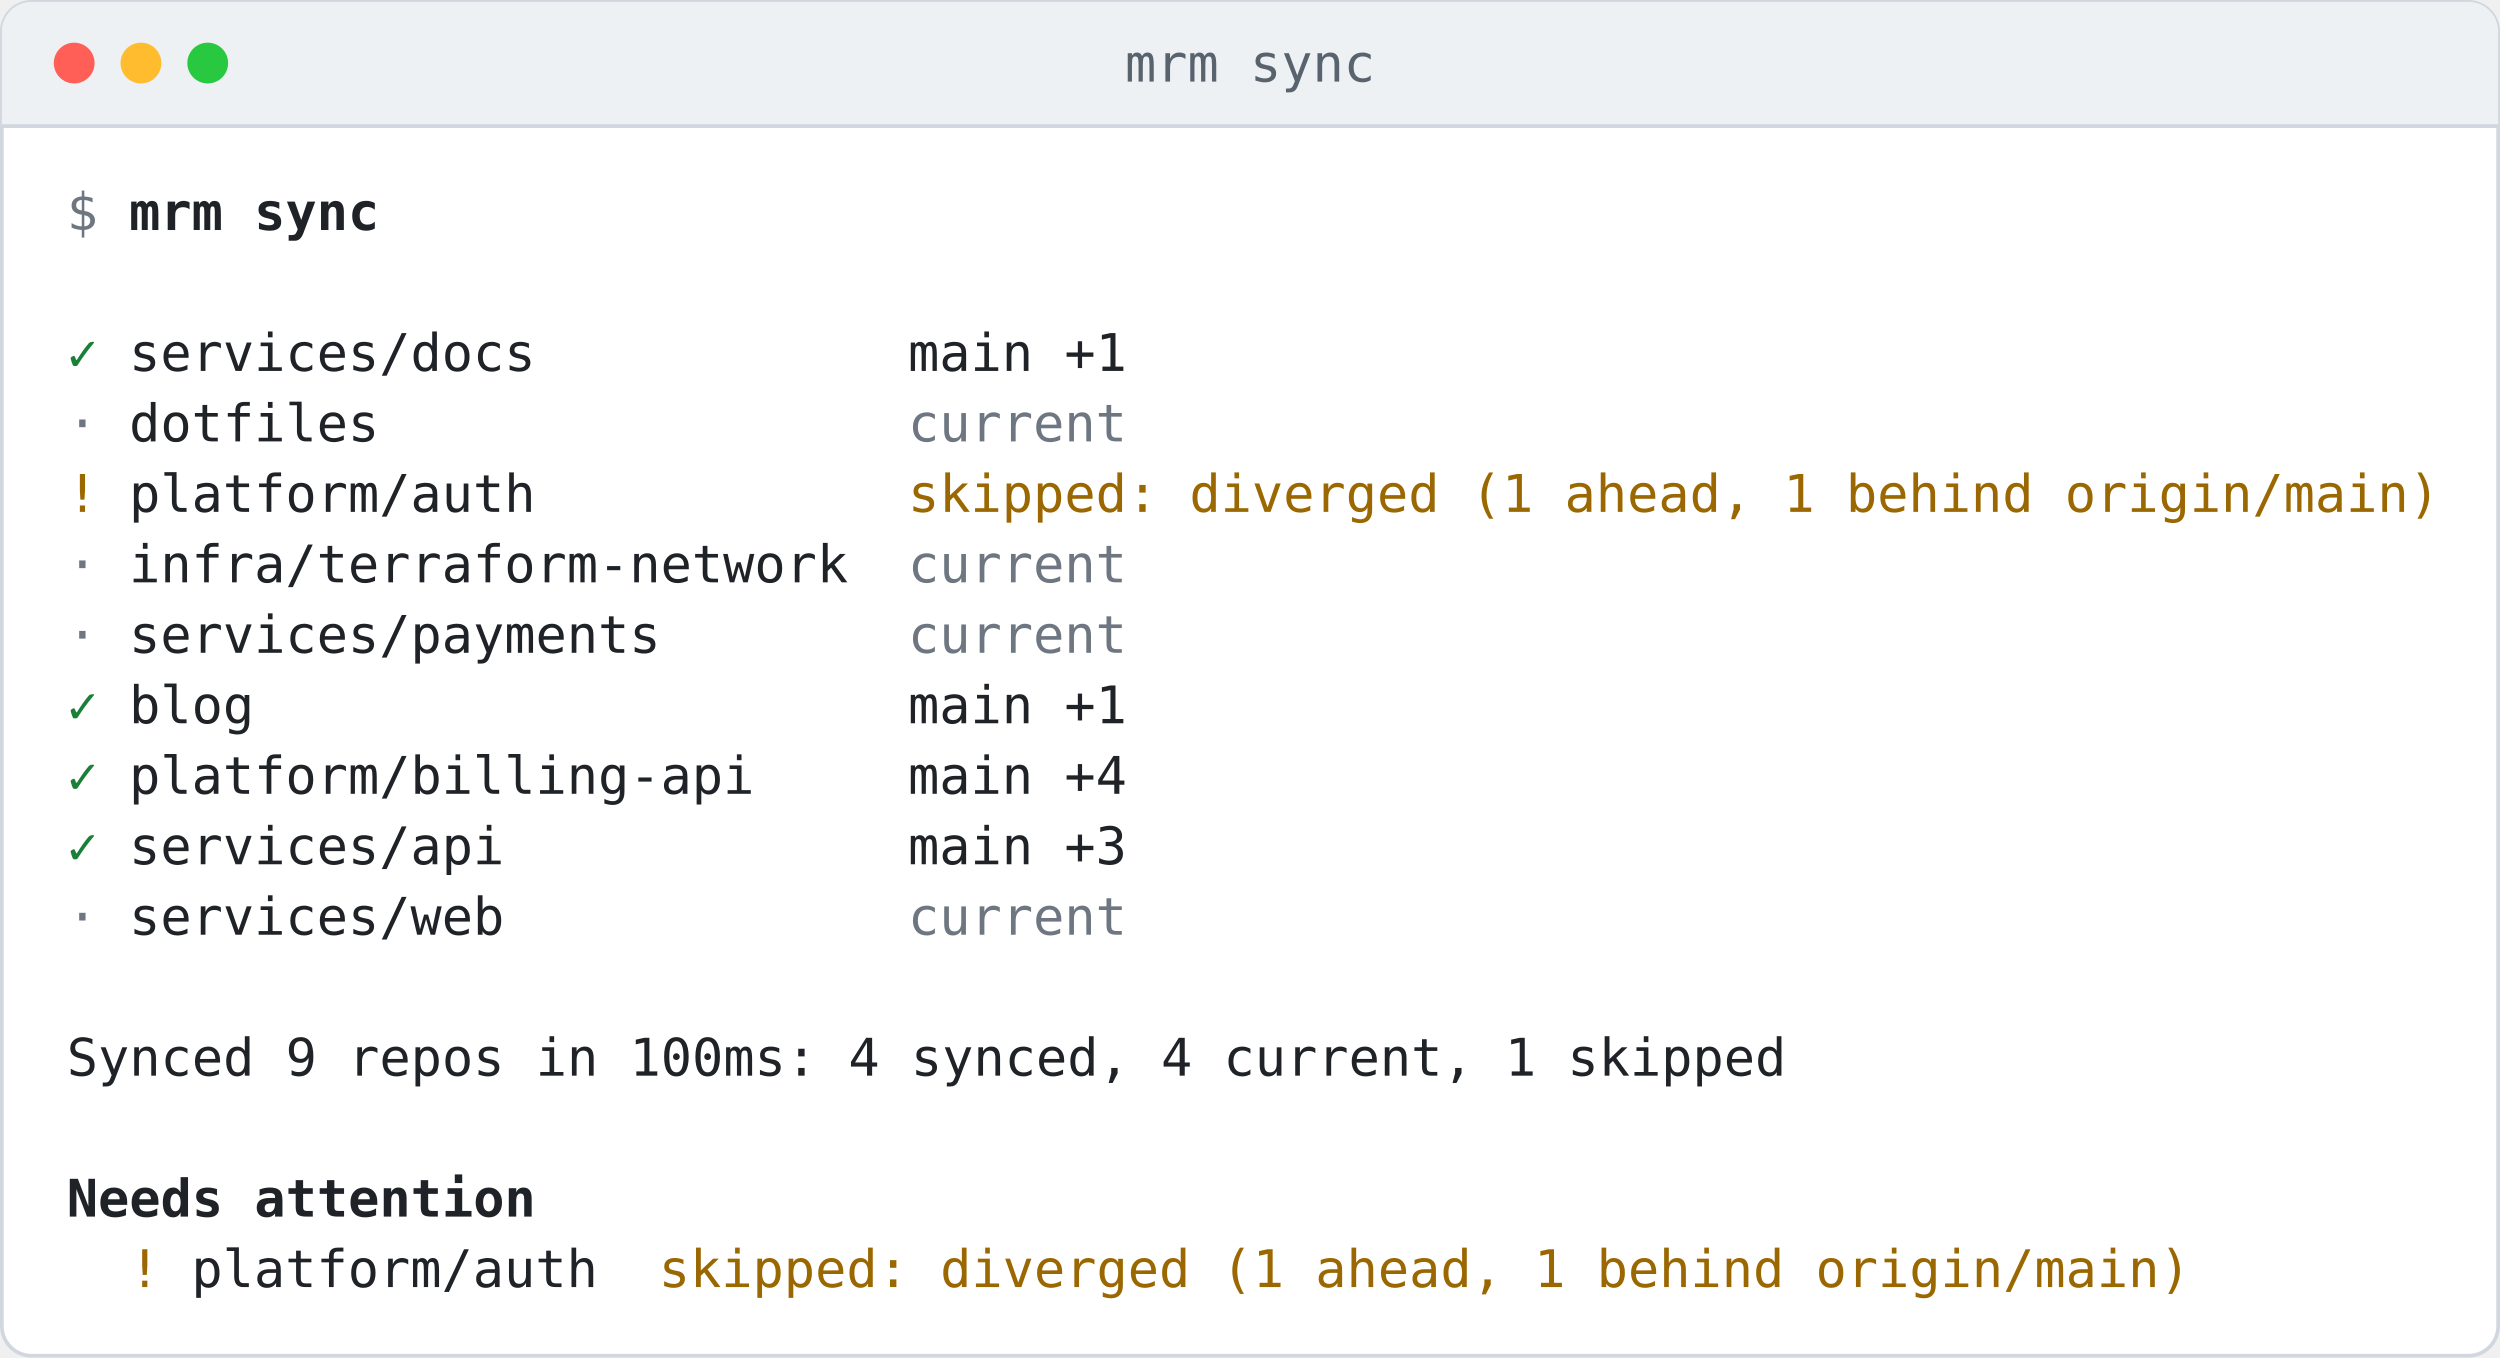
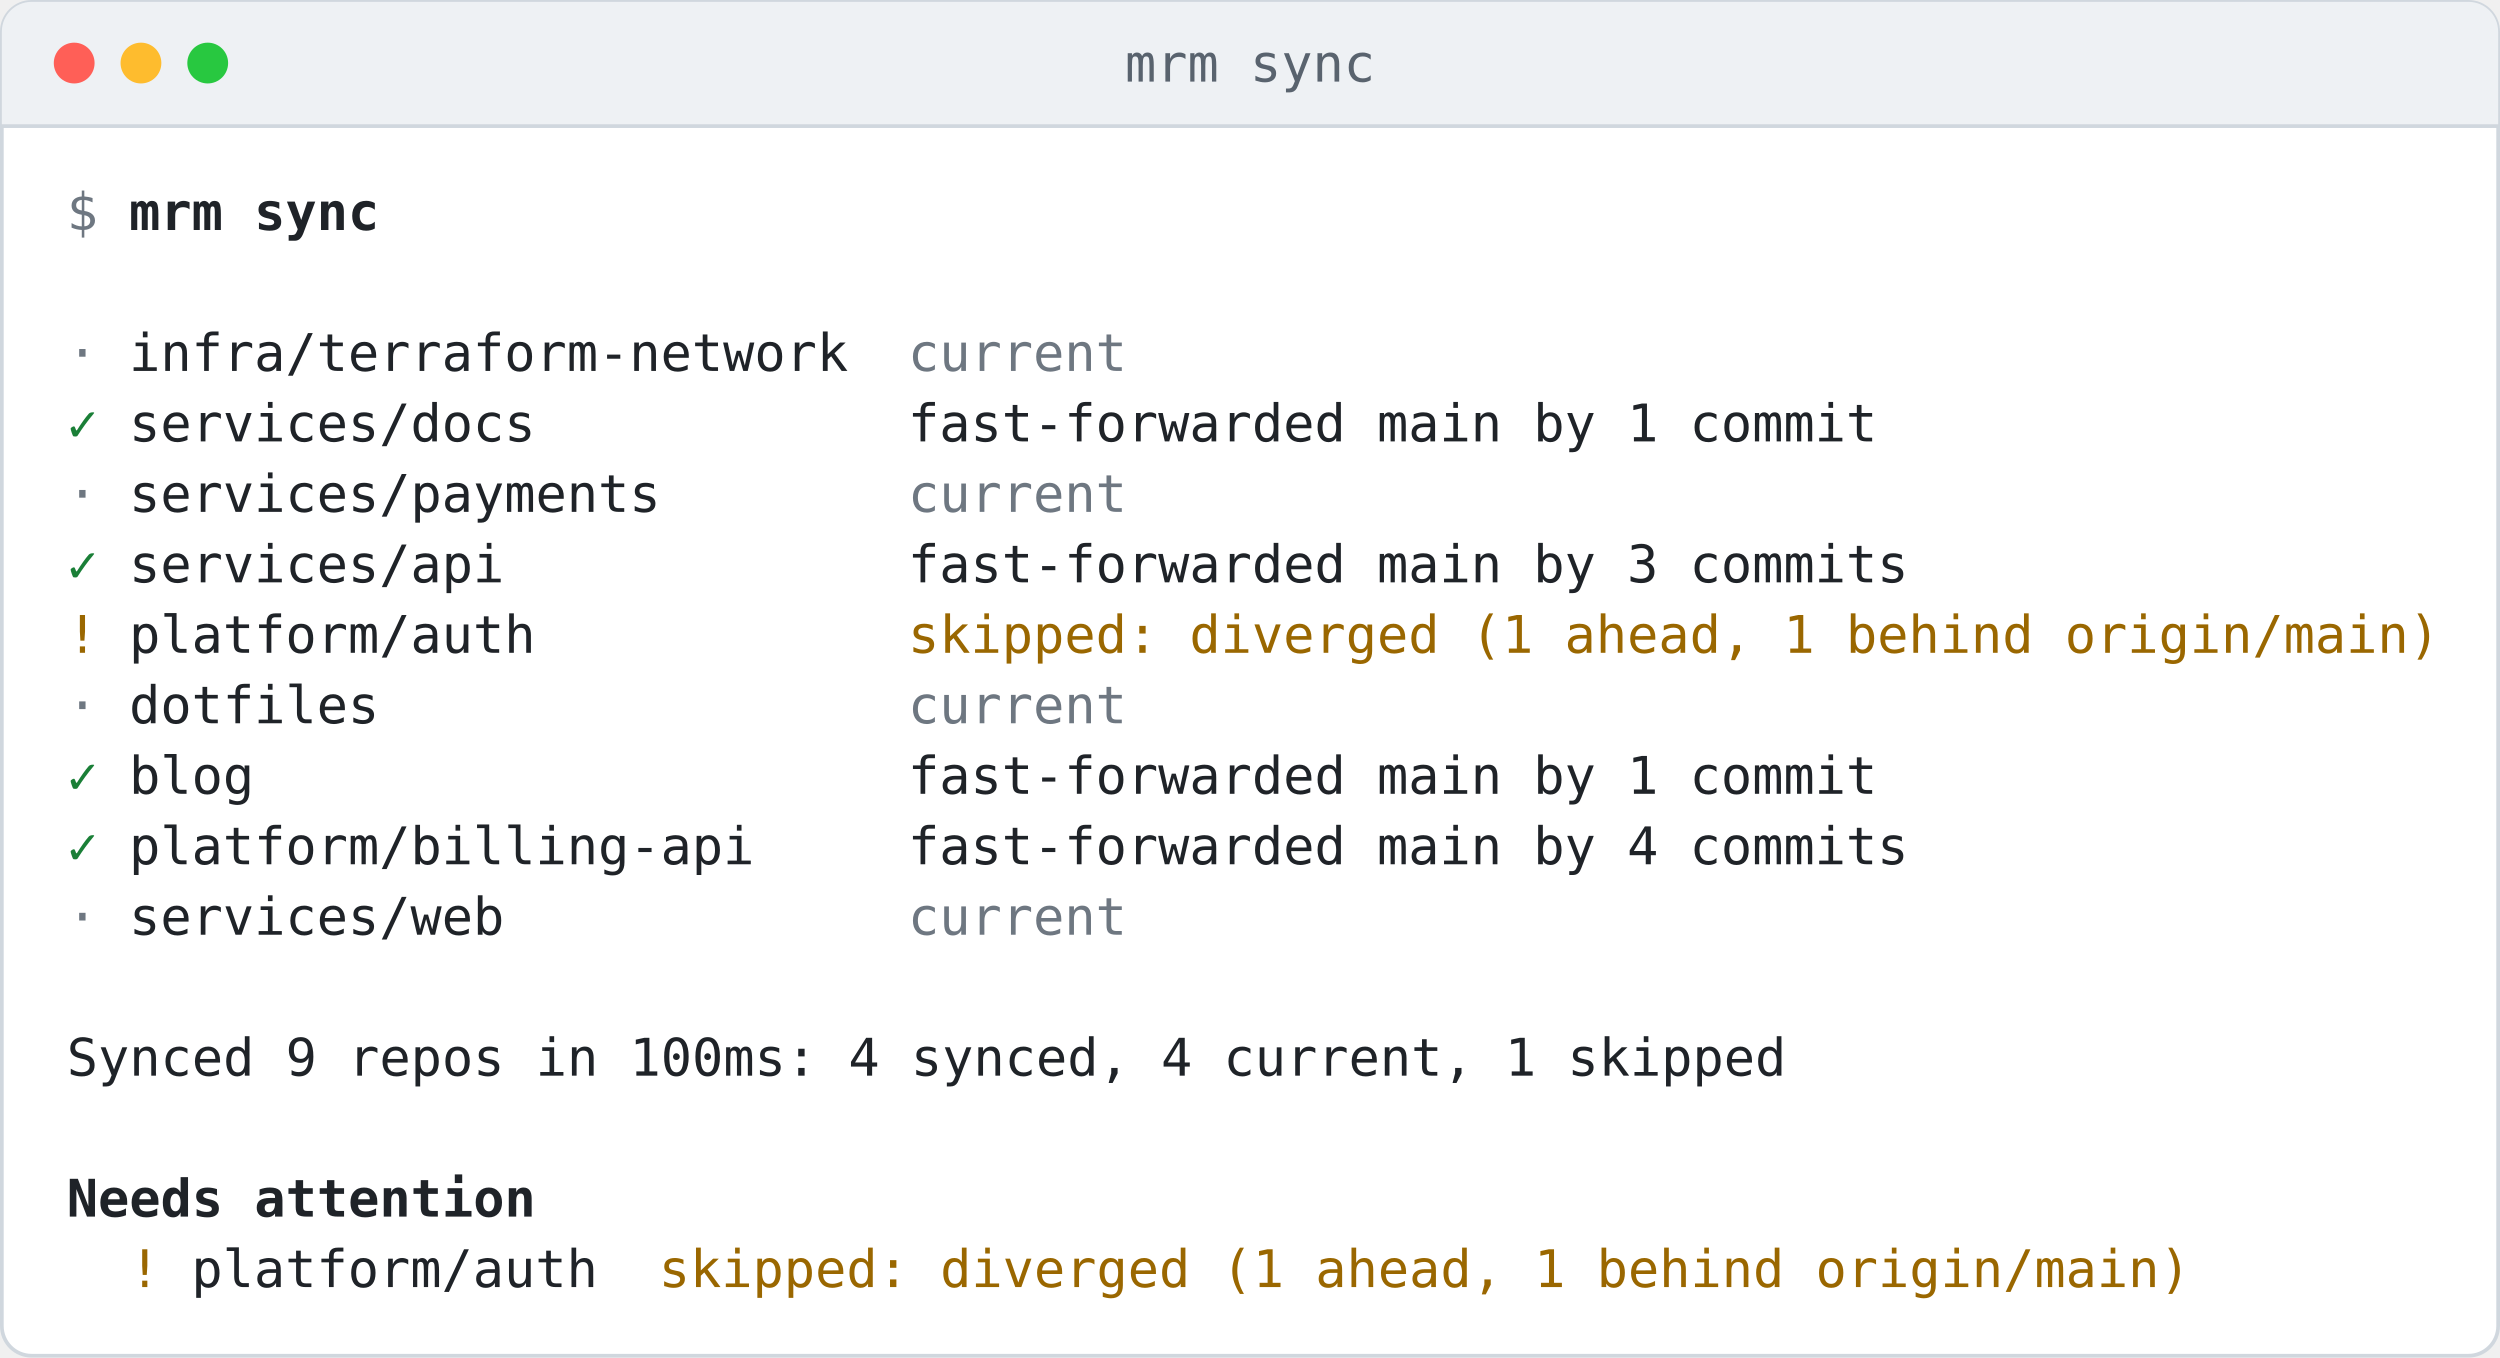
<svg xmlns="http://www.w3.org/2000/svg" width="674" height="366" viewBox="0 0 674 366" role="img" aria-label="mrm sync">
  <style>
  .bg{fill:#ffffff} .bar{fill:#eef1f4} .edge{stroke:#d0d7de} .t{fill:#1f2328}
  .title{fill:#59636e} .dim{fill:#6e7781} .c1{fill:#cf222e} .c2{fill:#1a7f37}
  .c3{fill:#9a6700} .c4{fill:#0969da} .c5{fill:#8250df} .c6{fill:#1b7c83} .c7{fill:#6e7781}
  .rev{fill:#1f2328} .revt{fill:#ffffff} .hdr{fill:#0969da}
  @media (prefers-color-scheme: dark){
    .bg{fill:#0d1117} .bar{fill:#161b22} .edge{stroke:#30363d} .t{fill:#e6edf3}
    .title{fill:#9198a1} .dim{fill:#8b949e} .c1{fill:#ff7b72} .c2{fill:#3fb950}
    .c3{fill:#d29922} .c4{fill:#58a6ff} .c5{fill:#bc8cff} .c6{fill:#39c5cf} .c7{fill:#8b949e}
    .rev{fill:#e6edf3} .revt{fill:#0d1117} .hdr{fill:#58a6ff}
  }
  text{font-family:ui-monospace,"SF Mono","Cascadia Mono","JetBrains Mono",Menlo,Consolas,"DejaVu Sans Mono",monospace;font-size:14px;white-space:pre}
  .b{font-weight:700}
</style>
  <rect class="bg edge" x="0.5" y="0.5" width="673" height="365" rx="8" />
  <path class="bar" d="M8.5 .5h657a8 8 0 0 1 8 8V34H.5V8.5a8 8 0 0 1 8-8z" />
  <line class="edge" x1="0" y1="34" x2="674" y2="34" />
  <circle cx="20" cy="17.0" r="5.5" fill="#ff5f57" />
  <circle cx="38" cy="17.0" r="5.5" fill="#febc2e" />
  <circle cx="56" cy="17.0" r="5.5" fill="#28c840" />
  <text class="title" x="337.0" y="22.0" text-anchor="middle">mrm sync</text>
  <text class="dim" x="18.0" y="62" xml:space="preserve">$</text>
  <text class="t b" x="34.8 43.2 51.6 60.0 68.4 76.8 85.2 93.6" y="62" xml:space="preserve">mrm sync</text>
-   <text class="c2" x="18.0" y="100" xml:space="preserve">✓</text>
-   <text class="t" x="34.8 43.2 51.6 60.0 68.4 76.8 85.2 93.6 102.0 110.4 118.8 127.2 135.6" y="100" xml:space="preserve">services/docs</text>
-   <text class="t" x="244.8 253.2 261.6 270.0 278.4 286.8 295.2" y="100" xml:space="preserve">main +1</text>
-   <text class="dim" x="18.0" y="119" xml:space="preserve">·</text>
-   <text class="t" x="34.8 43.2 51.6 60.0 68.4 76.8 85.2 93.6" y="119" xml:space="preserve">dotfiles</text>
-   <text class="dim" x="244.8 253.2 261.6 270.0 278.4 286.8 295.2" y="119" xml:space="preserve">current</text>
-   <text class="c3" x="18.0" y="138" xml:space="preserve">!</text>
-   <text class="t" x="34.8 43.2 51.6 60.0 68.4 76.8 85.2 93.6 102.0 110.4 118.8 127.2 135.6" y="138" xml:space="preserve">platform/auth</text>
-   <text class="c3" x="244.8 253.2 261.6 270.0 278.4 286.8 295.2 303.6 312.0 320.4 328.8 337.2 345.6 354.0 362.4 370.8 379.2 387.6 396.0 404.4 412.8 421.2 429.6 438.0 446.4 454.8 463.2 471.6 480.0 488.4 496.8 505.2 513.6 522.0 530.4 538.8 547.2 555.6 564.0 572.4 580.8 589.2 597.6 606.0 614.4 622.8 631.2 639.6 648.0" y="138" xml:space="preserve">skipped: diverged (1 ahead, 1 behind origin/main)</text>
-   <text class="dim" x="18.0" y="157" xml:space="preserve">·</text>
-   <text class="t" x="34.8 43.2 51.6 60.0 68.4 76.8 85.2 93.6 102.0 110.4 118.8 127.2 135.6 144.0 152.4 160.8 169.2 177.6 186.0 194.4 202.8 211.2 219.6" y="157" xml:space="preserve">infra/terraform-network</text>
-   <text class="dim" x="244.8 253.2 261.6 270.0 278.4 286.8 295.2" y="157" xml:space="preserve">current</text>
-   <text class="dim" x="18.0" y="176" xml:space="preserve">·</text>
-   <text class="t" x="34.8 43.2 51.6 60.0 68.4 76.8 85.2 93.6 102.0 110.4 118.8 127.2 135.6 144.0 152.4 160.8 169.2" y="176" xml:space="preserve">services/payments</text>
-   <text class="dim" x="244.8 253.2 261.6 270.0 278.4 286.8 295.2" y="176" xml:space="preserve">current</text>
-   <text class="c2" x="18.0" y="195" xml:space="preserve">✓</text>
-   <text class="t" x="34.8 43.2 51.6 60.0" y="195" xml:space="preserve">blog</text>
-   <text class="t" x="244.8 253.2 261.6 270.0 278.4 286.8 295.2" y="195" xml:space="preserve">main +1</text>
+   <text class="dim" x="18.0" y="100" xml:space="preserve">·</text>
+   <text class="t" x="34.8 43.2 51.6 60.0 68.4 76.8 85.2 93.6 102.0 110.4 118.8 127.2 135.6 144.0 152.4 160.8 169.2 177.6 186.0 194.4 202.8 211.2 219.6" y="100" xml:space="preserve">infra/terraform-network</text>
+   <text class="dim" x="244.8 253.2 261.6 270.0 278.4 286.8 295.2" y="100" xml:space="preserve">current</text>
+   <text class="c2" x="18.0" y="119" xml:space="preserve">✓</text>
+   <text class="t" x="34.8 43.2 51.6 60.0 68.4 76.8 85.2 93.6 102.0 110.4 118.8 127.2 135.6" y="119" xml:space="preserve">services/docs</text>
+   <text class="t" x="244.8 253.2 261.6 270.0 278.4 286.8 295.2 303.6 312.0 320.4 328.8 337.2 345.6 354.0 362.4 370.8 379.2 387.6 396.0 404.4 412.8 421.2 429.6 438.0 446.4 454.8 463.2 471.6 480.0 488.4 496.8" y="119" xml:space="preserve">fast-forwarded main by 1 commit</text>
+   <text class="dim" x="18.0" y="138" xml:space="preserve">·</text>
+   <text class="t" x="34.8 43.2 51.6 60.0 68.4 76.8 85.2 93.6 102.0 110.4 118.8 127.2 135.6 144.0 152.4 160.8 169.2" y="138" xml:space="preserve">services/payments</text>
+   <text class="dim" x="244.8 253.2 261.6 270.0 278.4 286.8 295.2" y="138" xml:space="preserve">current</text>
+   <text class="c2" x="18.0" y="157" xml:space="preserve">✓</text>
+   <text class="t" x="34.8 43.2 51.6 60.0 68.4 76.8 85.2 93.6 102.0 110.4 118.8 127.2" y="157" xml:space="preserve">services/api</text>
+   <text class="t" x="244.8 253.2 261.6 270.0 278.4 286.8 295.2 303.6 312.0 320.4 328.8 337.2 345.6 354.0 362.4 370.8 379.2 387.6 396.0 404.4 412.8 421.2 429.6 438.0 446.4 454.8 463.2 471.6 480.0 488.4 496.8 505.2" y="157" xml:space="preserve">fast-forwarded main by 3 commits</text>
+   <text class="c3" x="18.0" y="176" xml:space="preserve">!</text>
+   <text class="t" x="34.8 43.2 51.6 60.0 68.4 76.8 85.2 93.6 102.0 110.4 118.8 127.2 135.6" y="176" xml:space="preserve">platform/auth</text>
+   <text class="c3" x="244.8 253.2 261.6 270.0 278.4 286.8 295.2 303.6 312.0 320.4 328.8 337.2 345.6 354.0 362.4 370.8 379.2 387.6 396.0 404.4 412.8 421.2 429.6 438.0 446.4 454.8 463.2 471.6 480.0 488.4 496.8 505.2 513.6 522.0 530.4 538.8 547.2 555.6 564.0 572.4 580.8 589.2 597.6 606.0 614.4 622.8 631.2 639.6 648.0" y="176" xml:space="preserve">skipped: diverged (1 ahead, 1 behind origin/main)</text>
+   <text class="dim" x="18.0" y="195" xml:space="preserve">·</text>
+   <text class="t" x="34.8 43.2 51.6 60.0 68.4 76.8 85.2 93.6" y="195" xml:space="preserve">dotfiles</text>
+   <text class="dim" x="244.8 253.2 261.6 270.0 278.4 286.8 295.2" y="195" xml:space="preserve">current</text>
  <text class="c2" x="18.0" y="214" xml:space="preserve">✓</text>
-   <text class="t" x="34.8 43.2 51.6 60.0 68.4 76.8 85.2 93.6 102.0 110.4 118.8 127.2 135.6 144.0 152.4 160.8 169.2 177.6 186.0 194.4" y="214" xml:space="preserve">platform/billing-api</text>
-   <text class="t" x="244.8 253.2 261.6 270.0 278.4 286.8 295.2" y="214" xml:space="preserve">main +4</text>
+   <text class="t" x="34.8 43.2 51.6 60.0" y="214" xml:space="preserve">blog</text>
+   <text class="t" x="244.8 253.2 261.6 270.0 278.4 286.8 295.2 303.6 312.0 320.4 328.8 337.2 345.6 354.0 362.4 370.8 379.2 387.6 396.0 404.4 412.8 421.2 429.6 438.0 446.4 454.8 463.2 471.6 480.0 488.4 496.8" y="214" xml:space="preserve">fast-forwarded main by 1 commit</text>
  <text class="c2" x="18.0" y="233" xml:space="preserve">✓</text>
-   <text class="t" x="34.8 43.2 51.6 60.0 68.4 76.8 85.2 93.6 102.0 110.4 118.8 127.2" y="233" xml:space="preserve">services/api</text>
-   <text class="t" x="244.8 253.2 261.6 270.0 278.4 286.8 295.2" y="233" xml:space="preserve">main +3</text>
+   <text class="t" x="34.8 43.2 51.6 60.0 68.4 76.8 85.2 93.6 102.0 110.4 118.8 127.2 135.6 144.0 152.4 160.8 169.2 177.6 186.0 194.4" y="233" xml:space="preserve">platform/billing-api</text>
+   <text class="t" x="244.8 253.2 261.6 270.0 278.4 286.8 295.2 303.6 312.0 320.4 328.8 337.2 345.6 354.0 362.4 370.8 379.2 387.6 396.0 404.4 412.8 421.2 429.6 438.0 446.4 454.8 463.2 471.6 480.0 488.4 496.8 505.2" y="233" xml:space="preserve">fast-forwarded main by 4 commits</text>
  <text class="dim" x="18.0" y="252" xml:space="preserve">·</text>
  <text class="t" x="34.8 43.2 51.6 60.0 68.4 76.8 85.2 93.6 102.0 110.4 118.8 127.2" y="252" xml:space="preserve">services/web</text>
  <text class="dim" x="244.8 253.2 261.6 270.0 278.4 286.8 295.2" y="252" xml:space="preserve">current</text>
  <text class="t" x="18.0 26.4 34.8 43.2 51.6 60.0 68.4 76.8 85.2 93.6 102.0 110.4 118.8 127.2 135.6 144.0 152.4 160.8 169.2 177.6 186.0 194.4 202.8 211.2 219.6 228.0 236.4 244.8 253.2 261.6 270.0 278.4 286.8 295.2 303.6 312.0 320.4 328.8 337.2 345.6 354.0 362.4 370.8 379.2 387.6 396.0 404.4 412.8 421.2 429.6 438.0 446.4 454.8 463.2 471.6" y="290" xml:space="preserve">Synced 9 repos in 100ms: 4 synced, 4 current, 1 skipped</text>
  <text class="t b" x="18.0 26.4 34.8 43.2 51.6 60.0 68.4 76.8 85.2 93.6 102.0 110.4 118.8 127.2 135.6" y="328" xml:space="preserve">Needs attention</text>
  <text class="c3" x="34.8" y="347" xml:space="preserve">!</text>
  <text class="t" x="51.6 60.0 68.4 76.8 85.2 93.6 102.0 110.4 118.8 127.2 135.6 144.0 152.4" y="347" xml:space="preserve">platform/auth</text>
  <text class="c3" x="177.6 186.0 194.4 202.8 211.2 219.6 228.0 236.4 244.8 253.2 261.6 270.0 278.4 286.8 295.2 303.6 312.0 320.4 328.8 337.2 345.6 354.0 362.4 370.8 379.2 387.6 396.0 404.4 412.8 421.2 429.6 438.0 446.4 454.8 463.2 471.6 480.0 488.4 496.8 505.2 513.6 522.0 530.4 538.8 547.2 555.6 564.0 572.4 580.8" y="347" xml:space="preserve">skipped: diverged (1 ahead, 1 behind origin/main)</text>
</svg>
